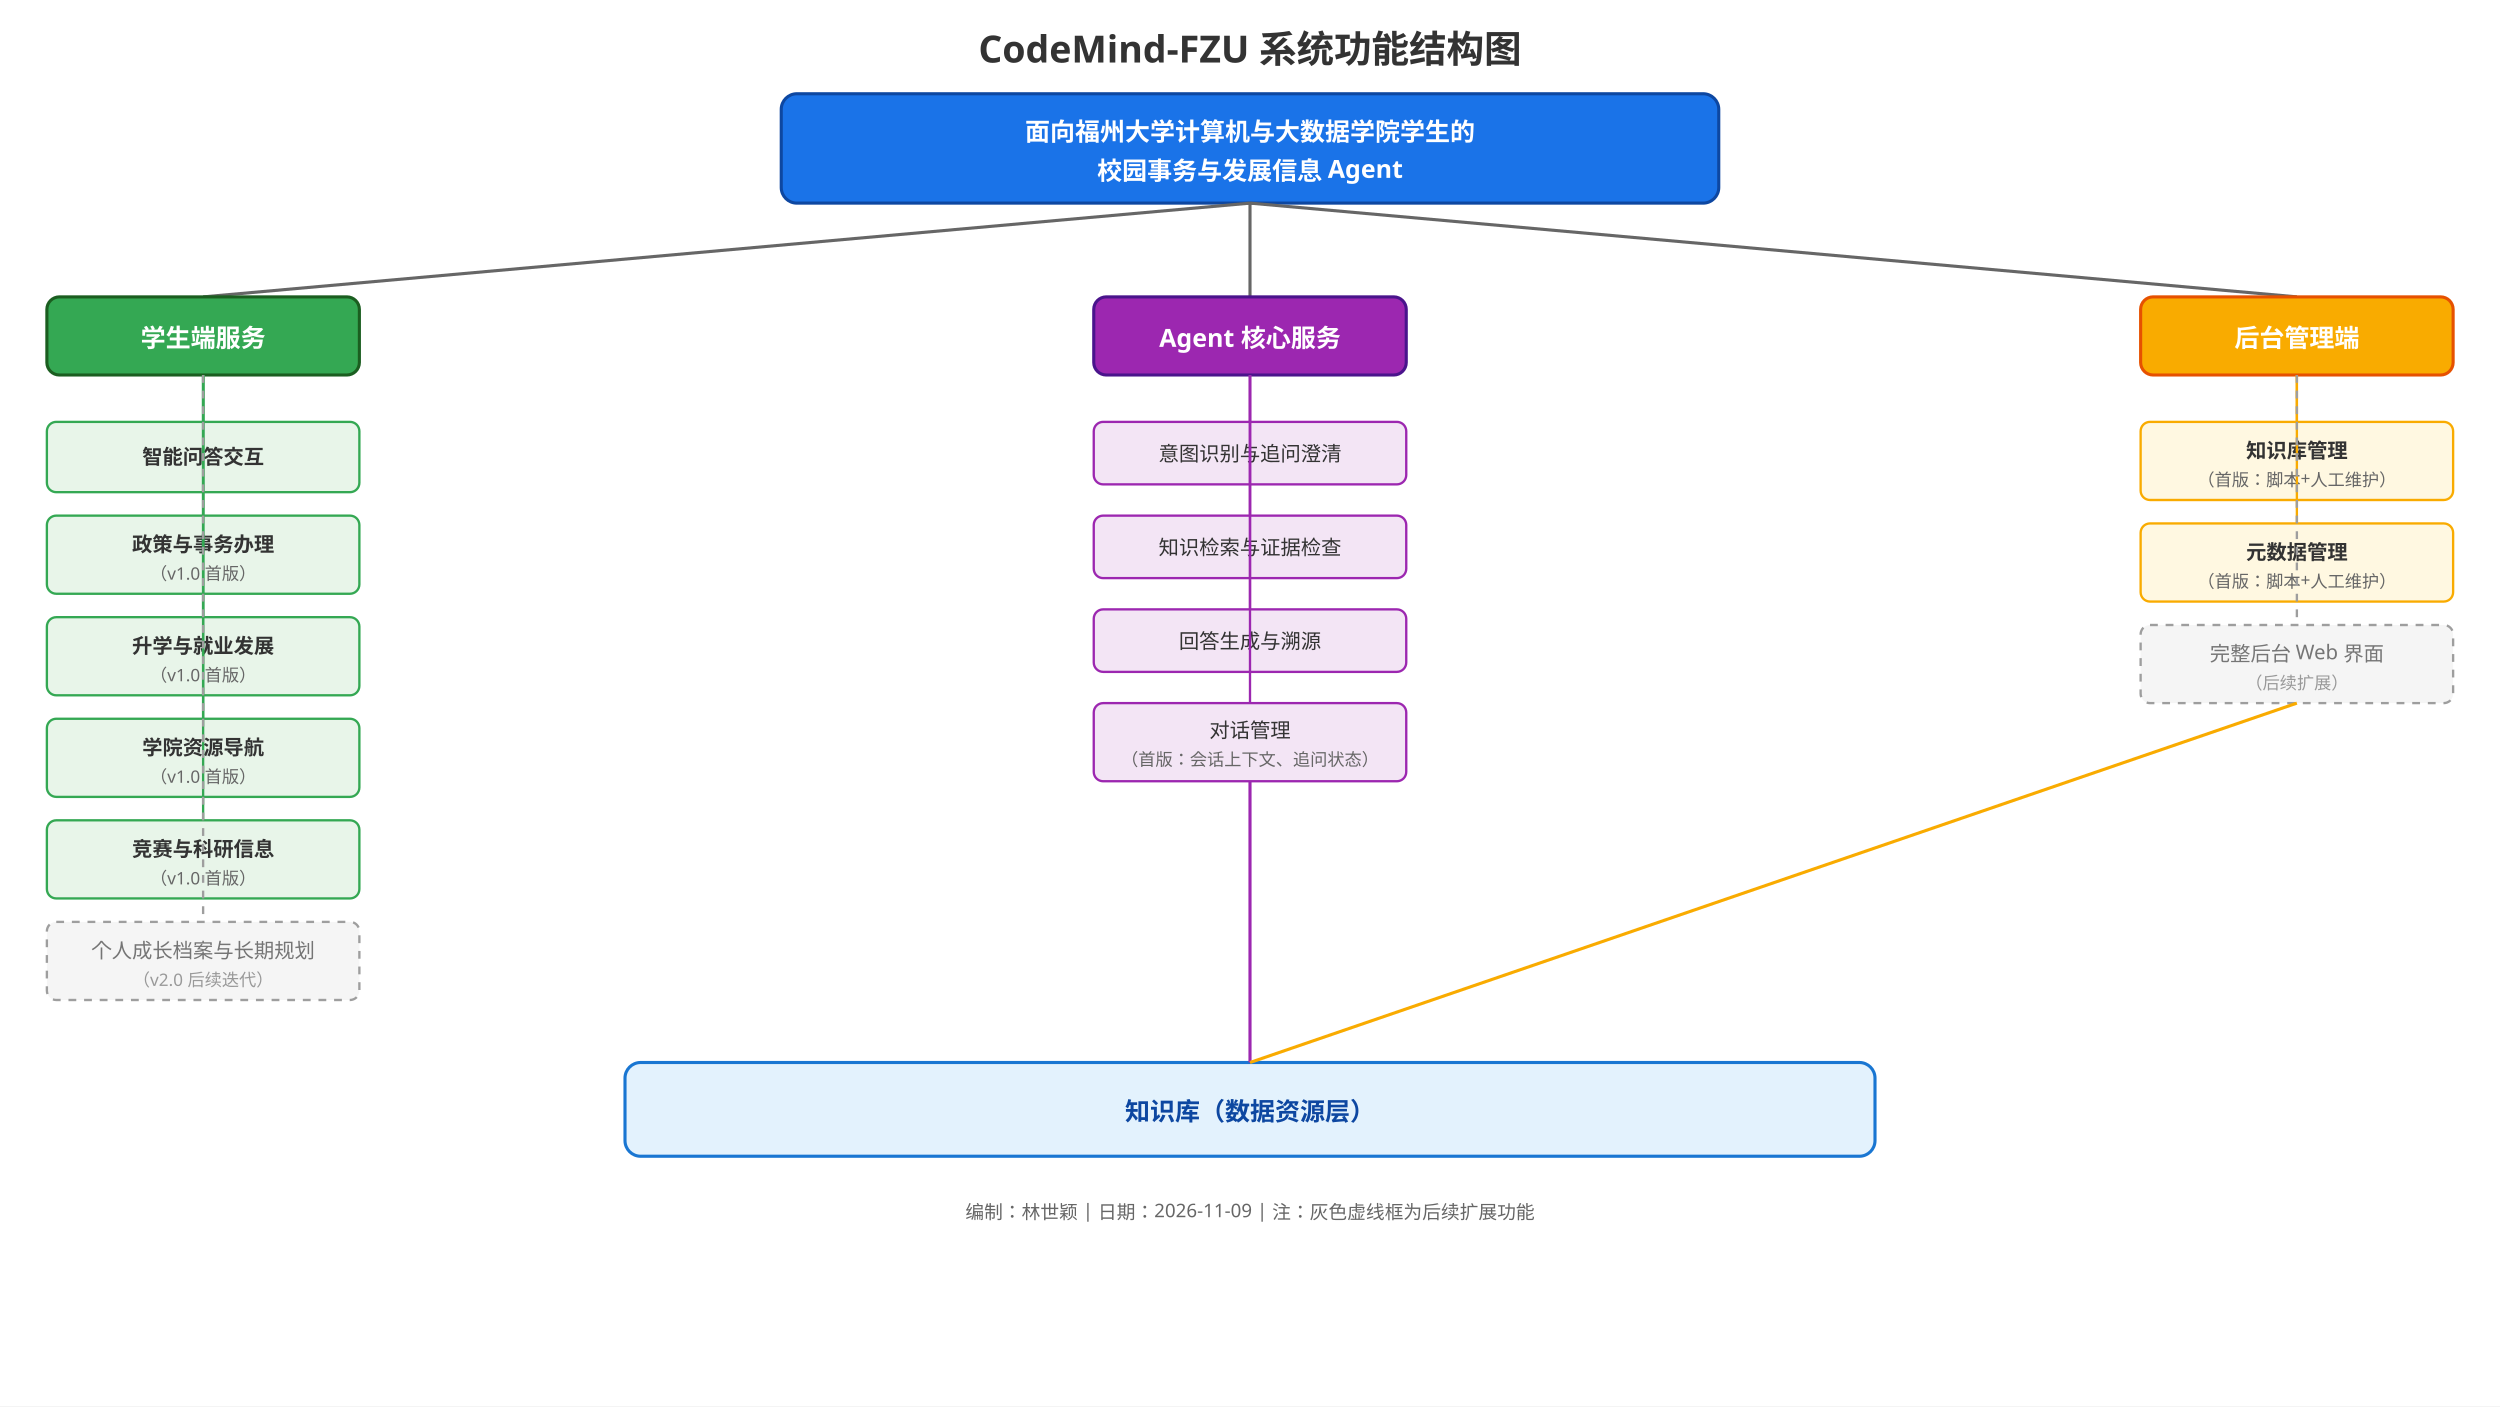
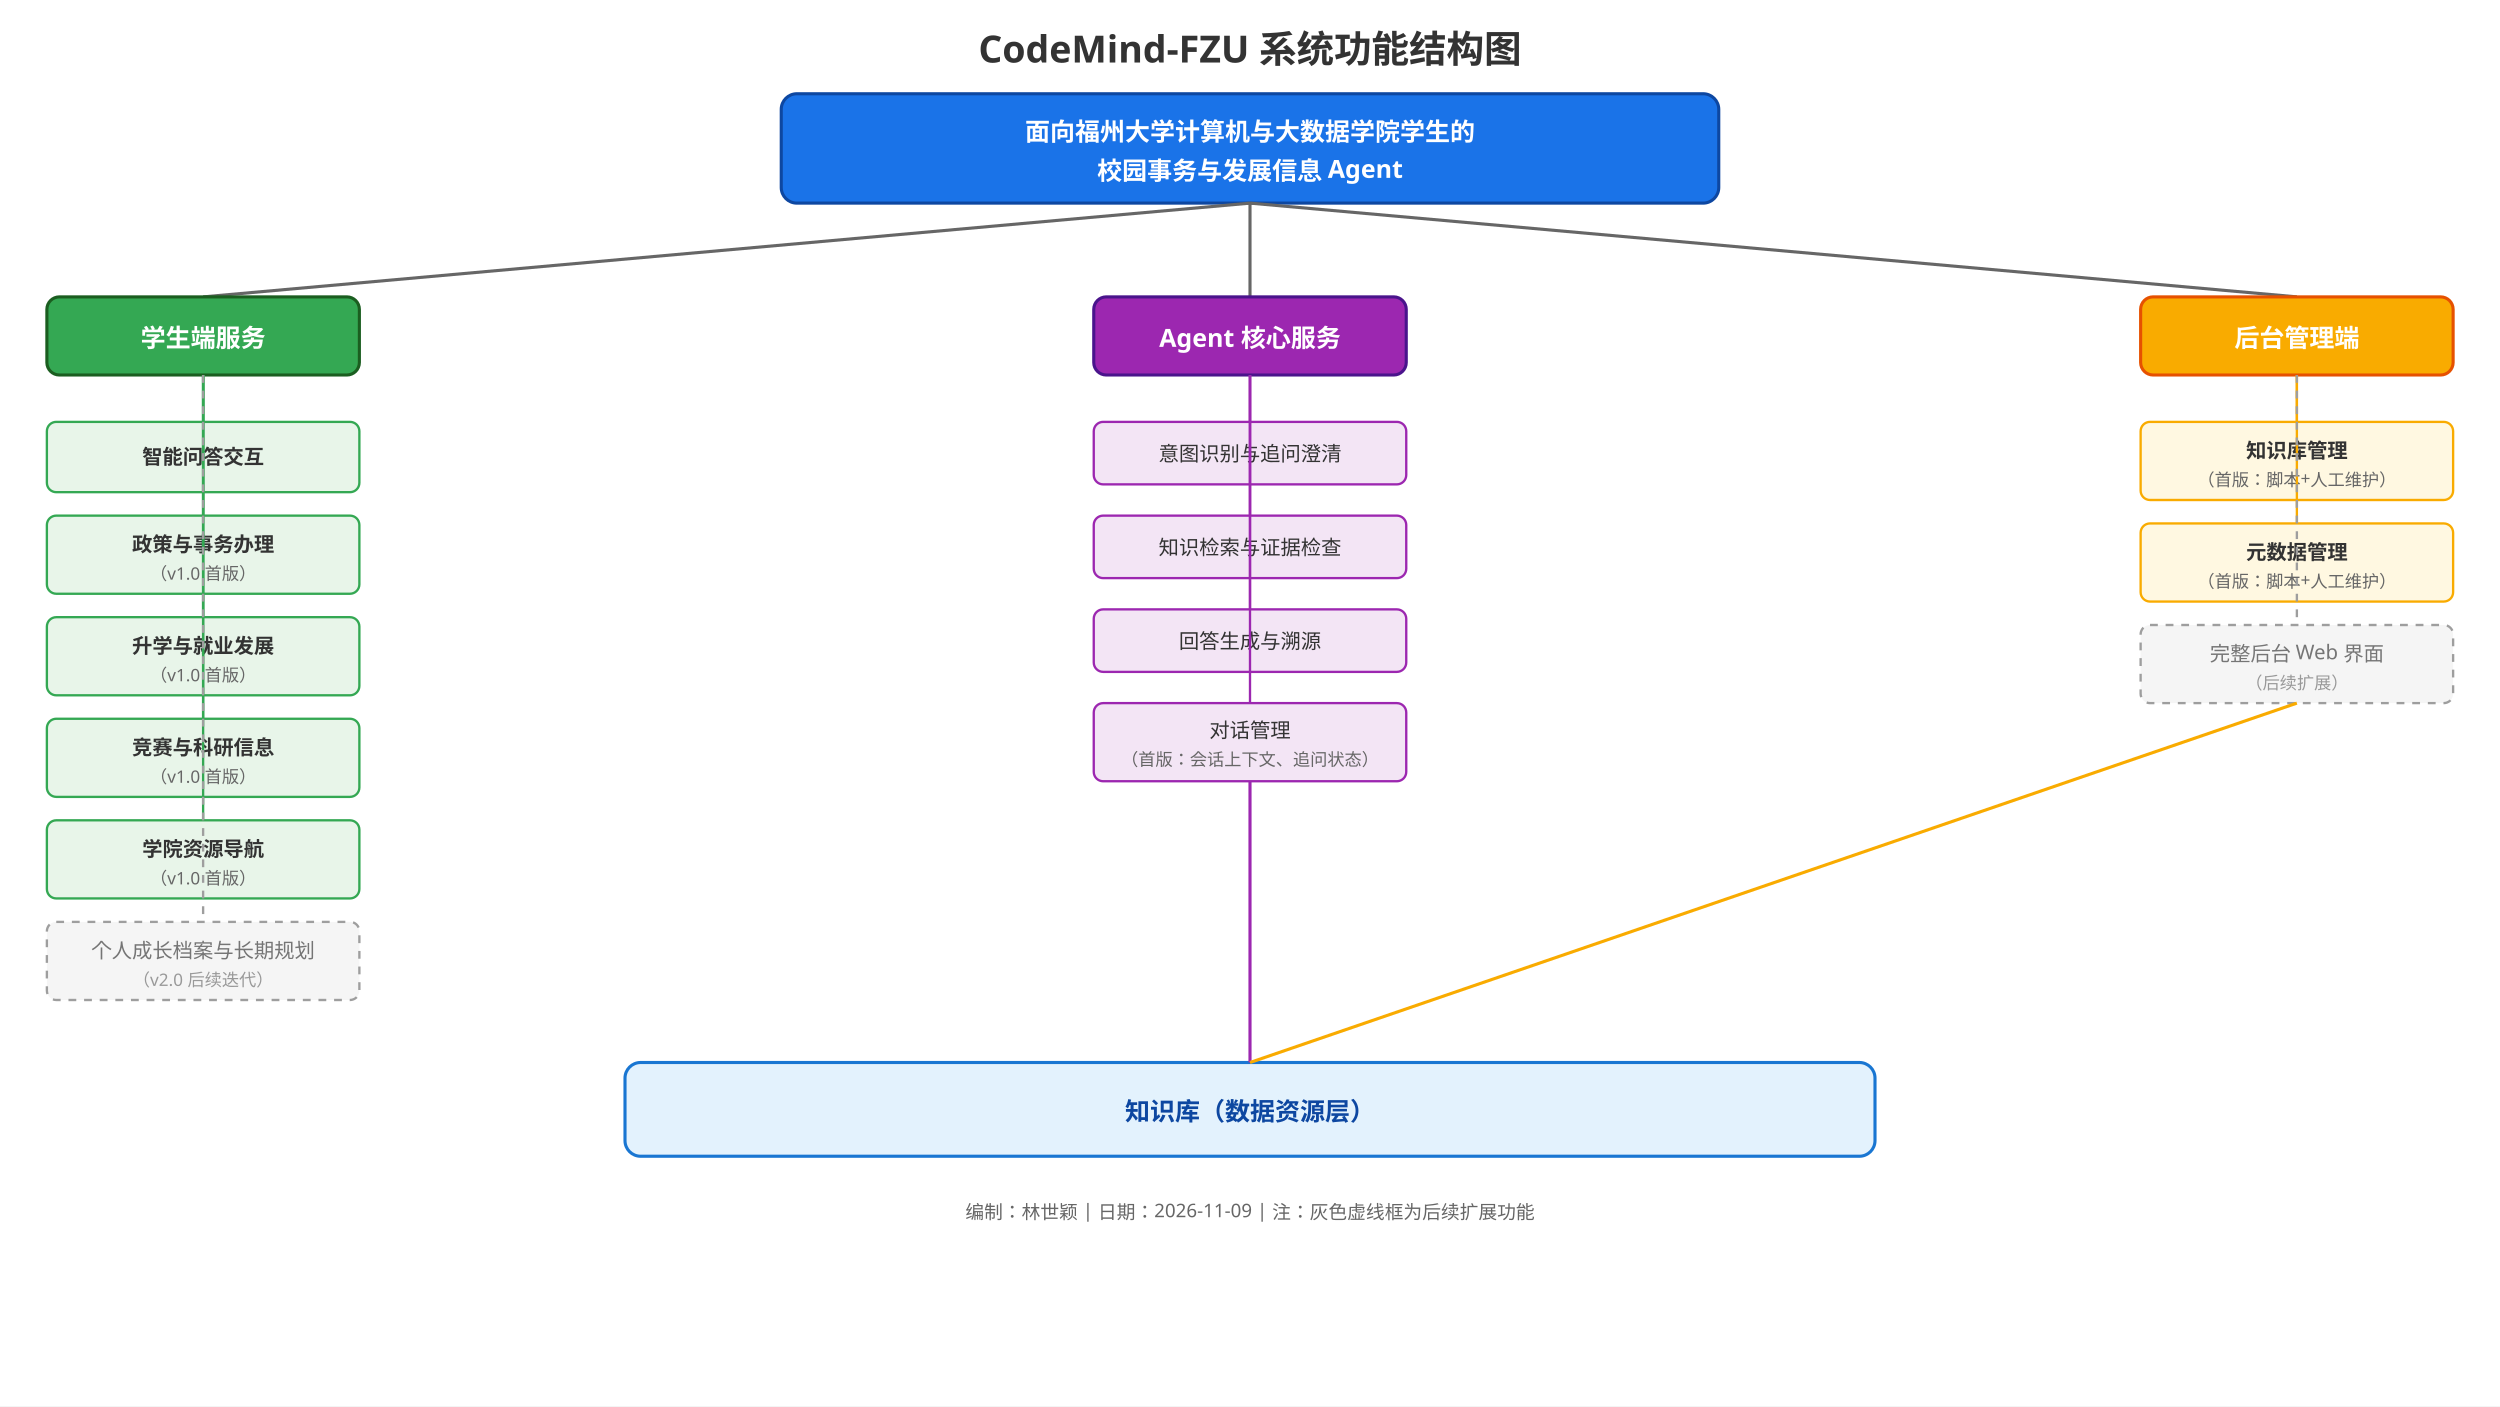
<svg xmlns="http://www.w3.org/2000/svg" viewBox="0 0 1600 900" width="1600" height="900">
  <rect width="1600" height="900" fill="#ffffff" />
  <text x="800" y="40" text-anchor="middle" font-family="Microsoft YaHei, sans-serif" font-size="24" font-weight="bold" fill="#333333">CodeMind-FZU 系统功能结构图</text>
  <rect x="500" y="60" width="600" height="70" rx="10" fill="#1a73e8" stroke="#0d47a1" stroke-width="2" />
  <text x="800" y="90" text-anchor="middle" font-family="Microsoft YaHei, sans-serif" font-size="16" font-weight="bold" fill="#ffffff">面向福州大学计算机与大数据学院学生的</text>
  <text x="800" y="115" text-anchor="middle" font-family="Microsoft YaHei, sans-serif" font-size="16" font-weight="bold" fill="#ffffff">校园事务与发展信息 Agent</text>
  <line x1="800" y1="130" x2="130" y2="190" stroke="#666666" stroke-width="2" />
  <line x1="800" y1="130" x2="800" y2="190" stroke="#666666" stroke-width="2" />
  <line x1="800" y1="130" x2="1470" y2="190" stroke="#666666" stroke-width="2" />
  <rect x="30" y="190" width="200" height="50" rx="8" fill="#34a853" stroke="#1b5e20" stroke-width="2" />
  <text x="130" y="222" text-anchor="middle" font-family="Microsoft YaHei, sans-serif" font-size="16" font-weight="bold" fill="#ffffff">学生端服务</text>
  <rect x="700" y="190" width="200" height="50" rx="8" fill="#9c27b0" stroke="#4a148c" stroke-width="2" />
  <text x="800" y="222" text-anchor="middle" font-family="Microsoft YaHei, sans-serif" font-size="16" font-weight="bold" fill="#ffffff">Agent 核心服务</text>
  <rect x="1370" y="190" width="200" height="50" rx="8" fill="#f9ab00" stroke="#e65100" stroke-width="2" />
  <text x="1470" y="222" text-anchor="middle" font-family="Microsoft YaHei, sans-serif" font-size="16" font-weight="bold" fill="#ffffff">后台管理端</text>
  <rect x="30" y="270" width="200" height="45" rx="6" fill="#e8f5e9" stroke="#34a853" stroke-width="1.5" />
  <text x="130" y="297" text-anchor="middle" font-family="Microsoft YaHei, sans-serif" font-size="13" font-weight="bold" fill="#333333">智能问答交互</text>
  <rect x="30" y="330" width="200" height="50" rx="6" fill="#e8f5e9" stroke="#34a853" stroke-width="1.5" />
  <text x="130" y="353" text-anchor="middle" font-family="Microsoft YaHei, sans-serif" font-size="13" font-weight="bold" fill="#333333">政策与事务办理</text>
  <text x="130" y="371" text-anchor="middle" font-family="Microsoft YaHei, sans-serif" font-size="11" fill="#666666">（v1.0 首版）</text>
  <rect x="30" y="395" width="200" height="50" rx="6" fill="#e8f5e9" stroke="#34a853" stroke-width="1.5" />
  <text x="130" y="418" text-anchor="middle" font-family="Microsoft YaHei, sans-serif" font-size="13" font-weight="bold" fill="#333333">升学与就业发展</text>
  <text x="130" y="436" text-anchor="middle" font-family="Microsoft YaHei, sans-serif" font-size="11" fill="#666666">（v1.0 首版）</text>
  <rect x="30" y="460" width="200" height="50" rx="6" fill="#e8f5e9" stroke="#34a853" stroke-width="1.5" />
-   <text x="130" y="483" text-anchor="middle" font-family="Microsoft YaHei, sans-serif" font-size="13" font-weight="bold" fill="#333333">学院资源导航</text>
+   <text x="130" y="483" text-anchor="middle" font-family="Microsoft YaHei, sans-serif" font-size="13" font-weight="bold" fill="#333333">竞赛与科研信息</text>
  <text x="130" y="501" text-anchor="middle" font-family="Microsoft YaHei, sans-serif" font-size="11" fill="#666666">（v1.0 首版）</text>
  <rect x="30" y="525" width="200" height="50" rx="6" fill="#e8f5e9" stroke="#34a853" stroke-width="1.5" />
-   <text x="130" y="548" text-anchor="middle" font-family="Microsoft YaHei, sans-serif" font-size="13" font-weight="bold" fill="#333333">竞赛与科研信息</text>
+   <text x="130" y="548" text-anchor="middle" font-family="Microsoft YaHei, sans-serif" font-size="13" font-weight="bold" fill="#333333">学院资源导航</text>
  <text x="130" y="566" text-anchor="middle" font-family="Microsoft YaHei, sans-serif" font-size="11" fill="#666666">（v1.0 首版）</text>
  <rect x="30" y="590" width="200" height="50" rx="6" fill="#f5f5f5" stroke="#9e9e9e" stroke-width="1.5" stroke-dasharray="5,5" />
  <text x="130" y="613" text-anchor="middle" font-family="Microsoft YaHei, sans-serif" font-size="13" fill="#757575">个人成长档案与长期规划</text>
  <text x="130" y="631" text-anchor="middle" font-family="Microsoft YaHei, sans-serif" font-size="11" fill="#999999">（v2.0 后续迭代）</text>
  <line x1="130" y1="240" x2="130" y2="270" stroke="#34a853" stroke-width="1.5" />
  <line x1="130" y1="240" x2="130" y2="330" stroke="#34a853" stroke-width="1.5" />
  <line x1="130" y1="240" x2="130" y2="395" stroke="#34a853" stroke-width="1.5" />
  <line x1="130" y1="240" x2="130" y2="460" stroke="#34a853" stroke-width="1.5" />
  <line x1="130" y1="240" x2="130" y2="525" stroke="#34a853" stroke-width="1.5" />
  <line x1="130" y1="240" x2="130" y2="590" stroke="#9e9e9e" stroke-width="1.5" stroke-dasharray="5,5" />
  <rect x="700" y="270" width="200" height="40" rx="6" fill="#f3e5f5" stroke="#9c27b0" stroke-width="1.5" />
  <text x="800" y="295" text-anchor="middle" font-family="Microsoft YaHei, sans-serif" font-size="13" fill="#333333">意图识别与追问澄清</text>
  <rect x="700" y="330" width="200" height="40" rx="6" fill="#f3e5f5" stroke="#9c27b0" stroke-width="1.5" />
  <text x="800" y="355" text-anchor="middle" font-family="Microsoft YaHei, sans-serif" font-size="13" fill="#333333">知识检索与证据检查</text>
  <rect x="700" y="390" width="200" height="40" rx="6" fill="#f3e5f5" stroke="#9c27b0" stroke-width="1.5" />
  <text x="800" y="415" text-anchor="middle" font-family="Microsoft YaHei, sans-serif" font-size="13" fill="#333333">回答生成与溯源</text>
  <rect x="700" y="450" width="200" height="50" rx="6" fill="#f3e5f5" stroke="#9c27b0" stroke-width="1.5" />
  <text x="800" y="472" text-anchor="middle" font-family="Microsoft YaHei, sans-serif" font-size="13" fill="#333333">对话管理</text>
  <text x="800" y="490" text-anchor="middle" font-family="Microsoft YaHei, sans-serif" font-size="11" fill="#666666">（首版：会话上下文、追问状态）</text>
  <line x1="800" y1="240" x2="800" y2="270" stroke="#9c27b0" stroke-width="1.5" />
  <line x1="800" y1="240" x2="800" y2="330" stroke="#9c27b0" stroke-width="1.5" />
  <line x1="800" y1="240" x2="800" y2="390" stroke="#9c27b0" stroke-width="1.5" />
  <line x1="800" y1="240" x2="800" y2="450" stroke="#9c27b0" stroke-width="1.5" />
  <rect x="1370" y="270" width="200" height="50" rx="6" fill="#fff8e1" stroke="#f9ab00" stroke-width="1.5" />
  <text x="1470" y="293" text-anchor="middle" font-family="Microsoft YaHei, sans-serif" font-size="13" font-weight="bold" fill="#333333">知识库管理</text>
  <text x="1470" y="311" text-anchor="middle" font-family="Microsoft YaHei, sans-serif" font-size="11" fill="#666666">（首版：脚本+人工维护）</text>
  <rect x="1370" y="335" width="200" height="50" rx="6" fill="#fff8e1" stroke="#f9ab00" stroke-width="1.5" />
  <text x="1470" y="358" text-anchor="middle" font-family="Microsoft YaHei, sans-serif" font-size="13" font-weight="bold" fill="#333333">元数据管理</text>
  <text x="1470" y="376" text-anchor="middle" font-family="Microsoft YaHei, sans-serif" font-size="11" fill="#666666">（首版：脚本+人工维护）</text>
  <rect x="1370" y="400" width="200" height="50" rx="6" fill="#f5f5f5" stroke="#9e9e9e" stroke-width="1.5" stroke-dasharray="5,5" />
  <text x="1470" y="423" text-anchor="middle" font-family="Microsoft YaHei, sans-serif" font-size="13" fill="#757575">完整后台 Web 界面</text>
  <text x="1470" y="441" text-anchor="middle" font-family="Microsoft YaHei, sans-serif" font-size="11" fill="#999999">（后续扩展）</text>
  <line x1="1470" y1="240" x2="1470" y2="270" stroke="#f9ab00" stroke-width="1.5" />
  <line x1="1470" y1="240" x2="1470" y2="335" stroke="#f9ab00" stroke-width="1.5" />
  <line x1="1470" y1="240" x2="1470" y2="400" stroke="#9e9e9e" stroke-width="1.5" stroke-dasharray="5,5" />
  <rect x="400" y="680" width="800" height="60" rx="10" fill="#e3f2fd" stroke="#1976d2" stroke-width="2" />
  <text x="800" y="717" text-anchor="middle" font-family="Microsoft YaHei, sans-serif" font-size="16" font-weight="bold" fill="#0d47a1">知识库（数据资源层）</text>
  <line x1="800" y1="500" x2="800" y2="680" stroke="#9c27b0" stroke-width="2" />
  <line x1="1470" y1="450" x2="800" y2="680" stroke="#f9ab00" stroke-width="2" />
  <text x="800" y="780" text-anchor="middle" font-family="Microsoft YaHei, sans-serif" font-size="12" fill="#666666">编制：林世颖 | 日期：2026-11-09 | 注：灰色虚线框为后续扩展功能</text>
</svg>
